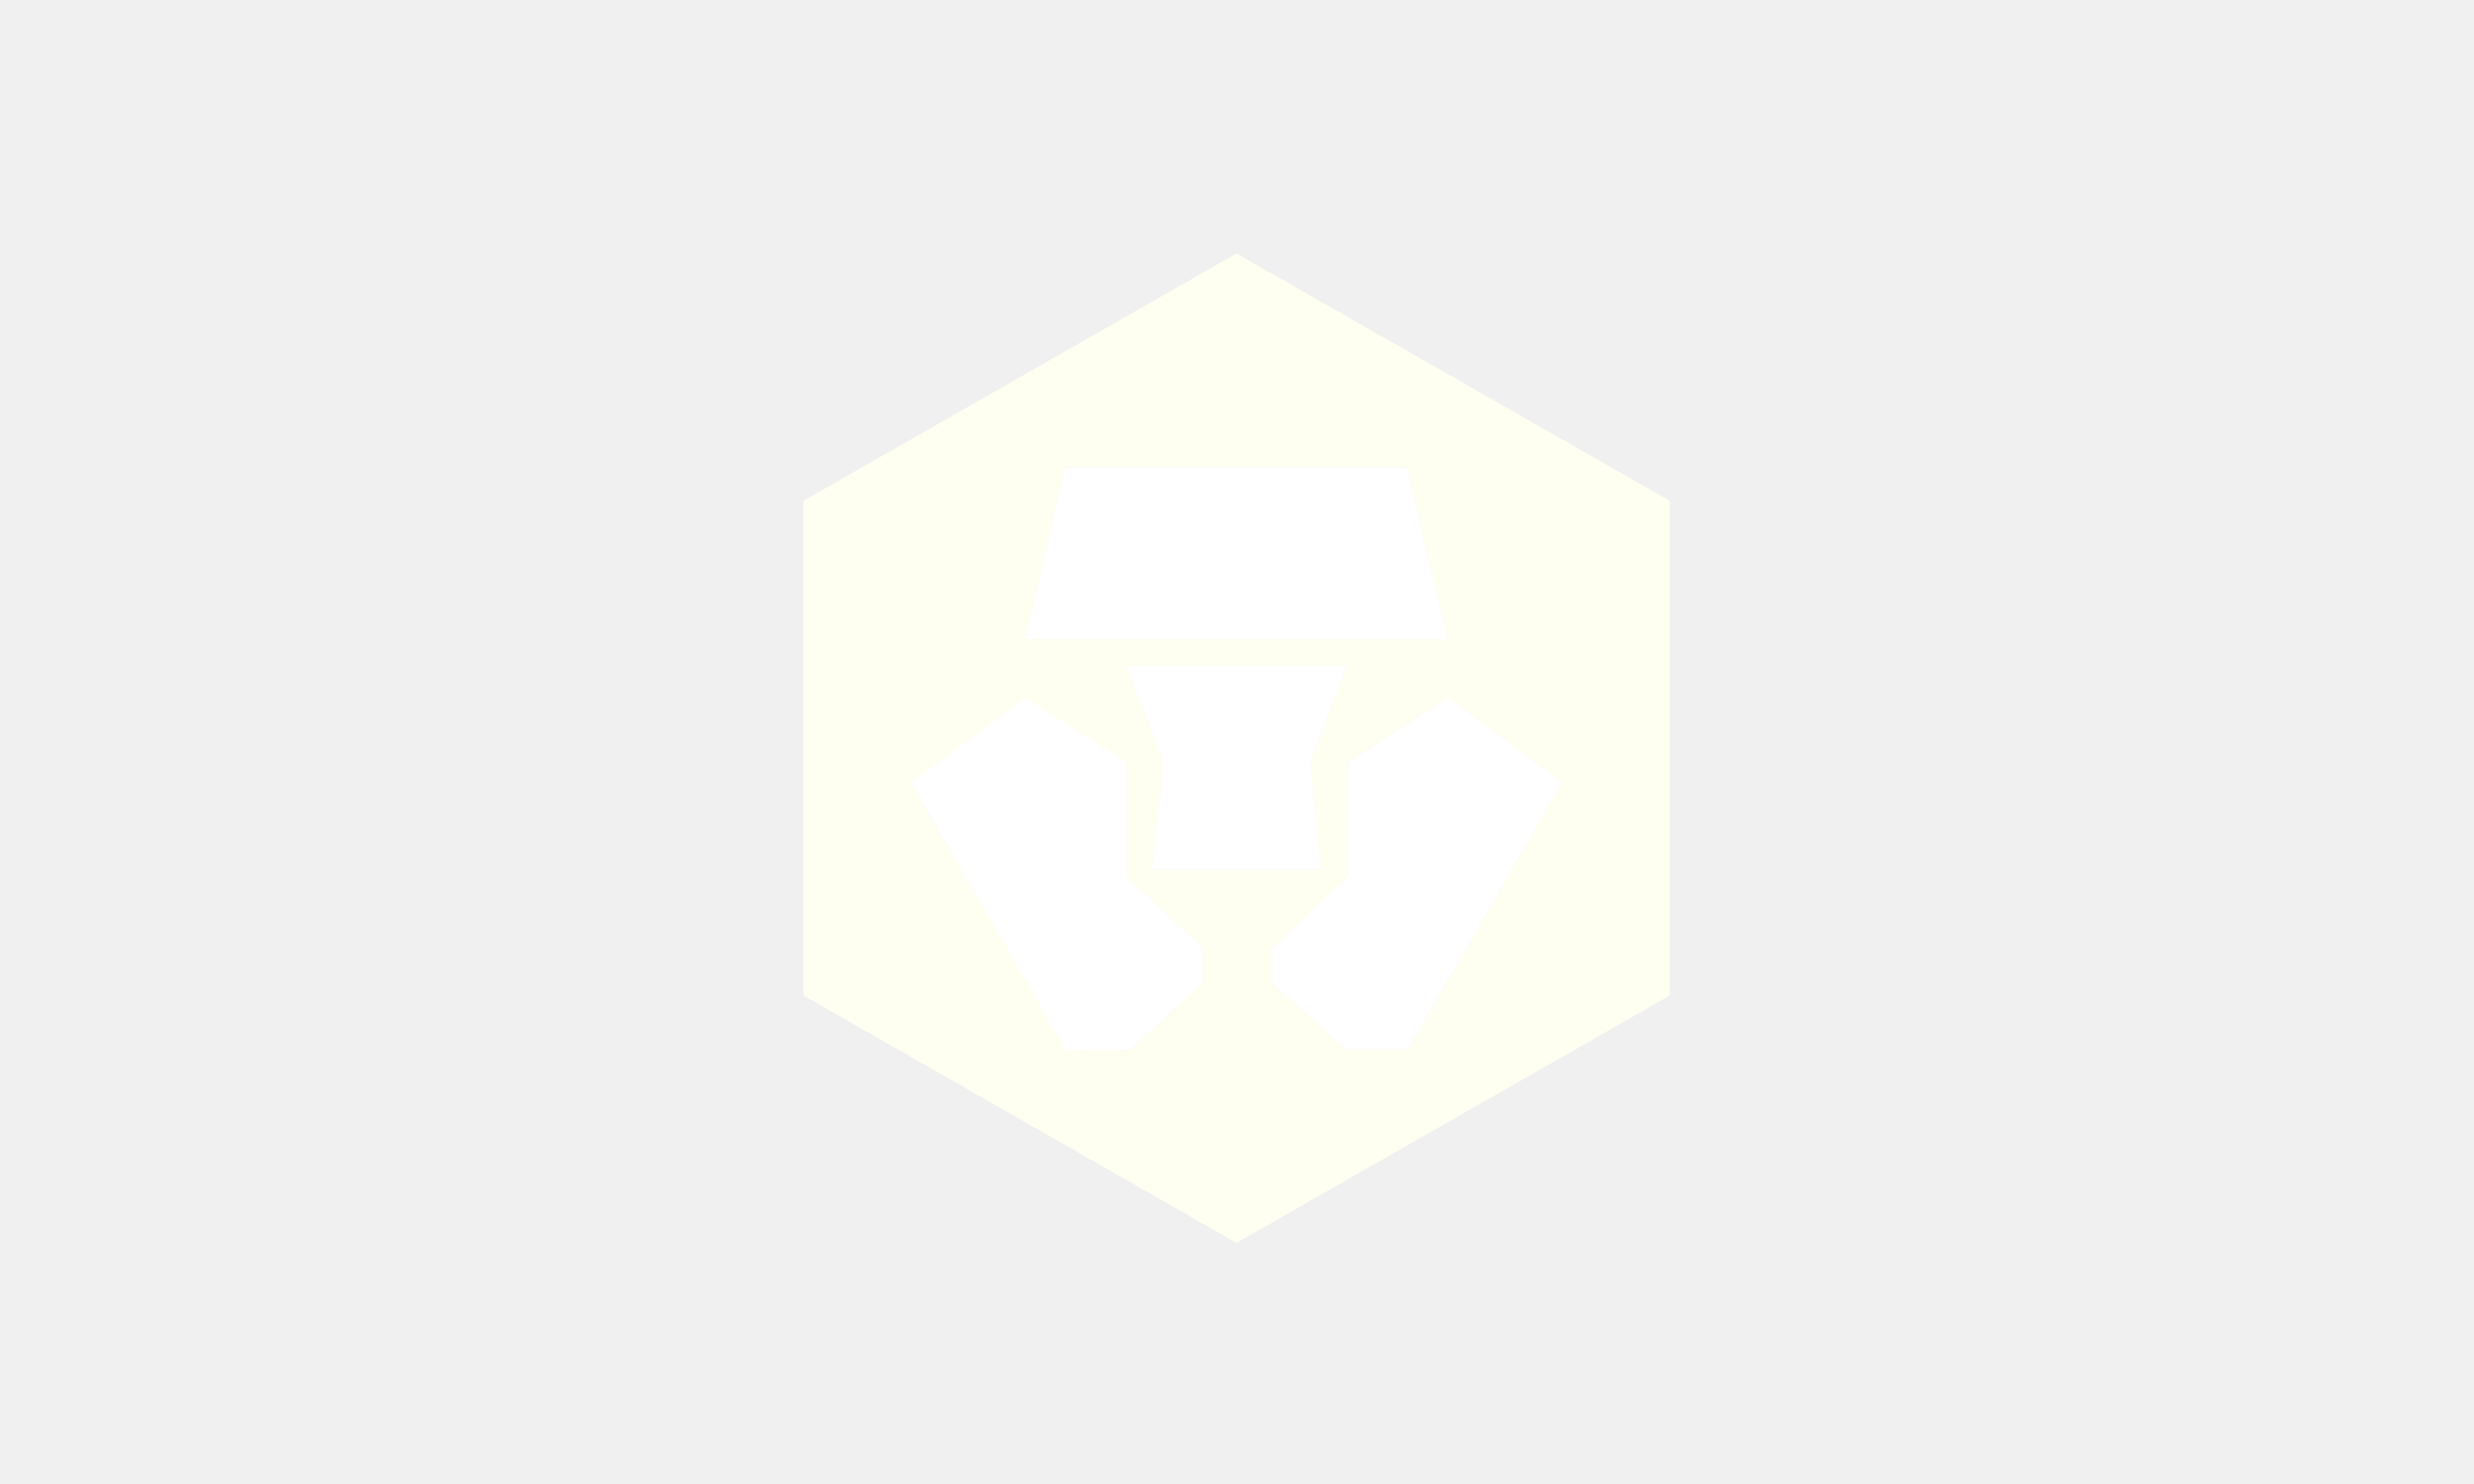
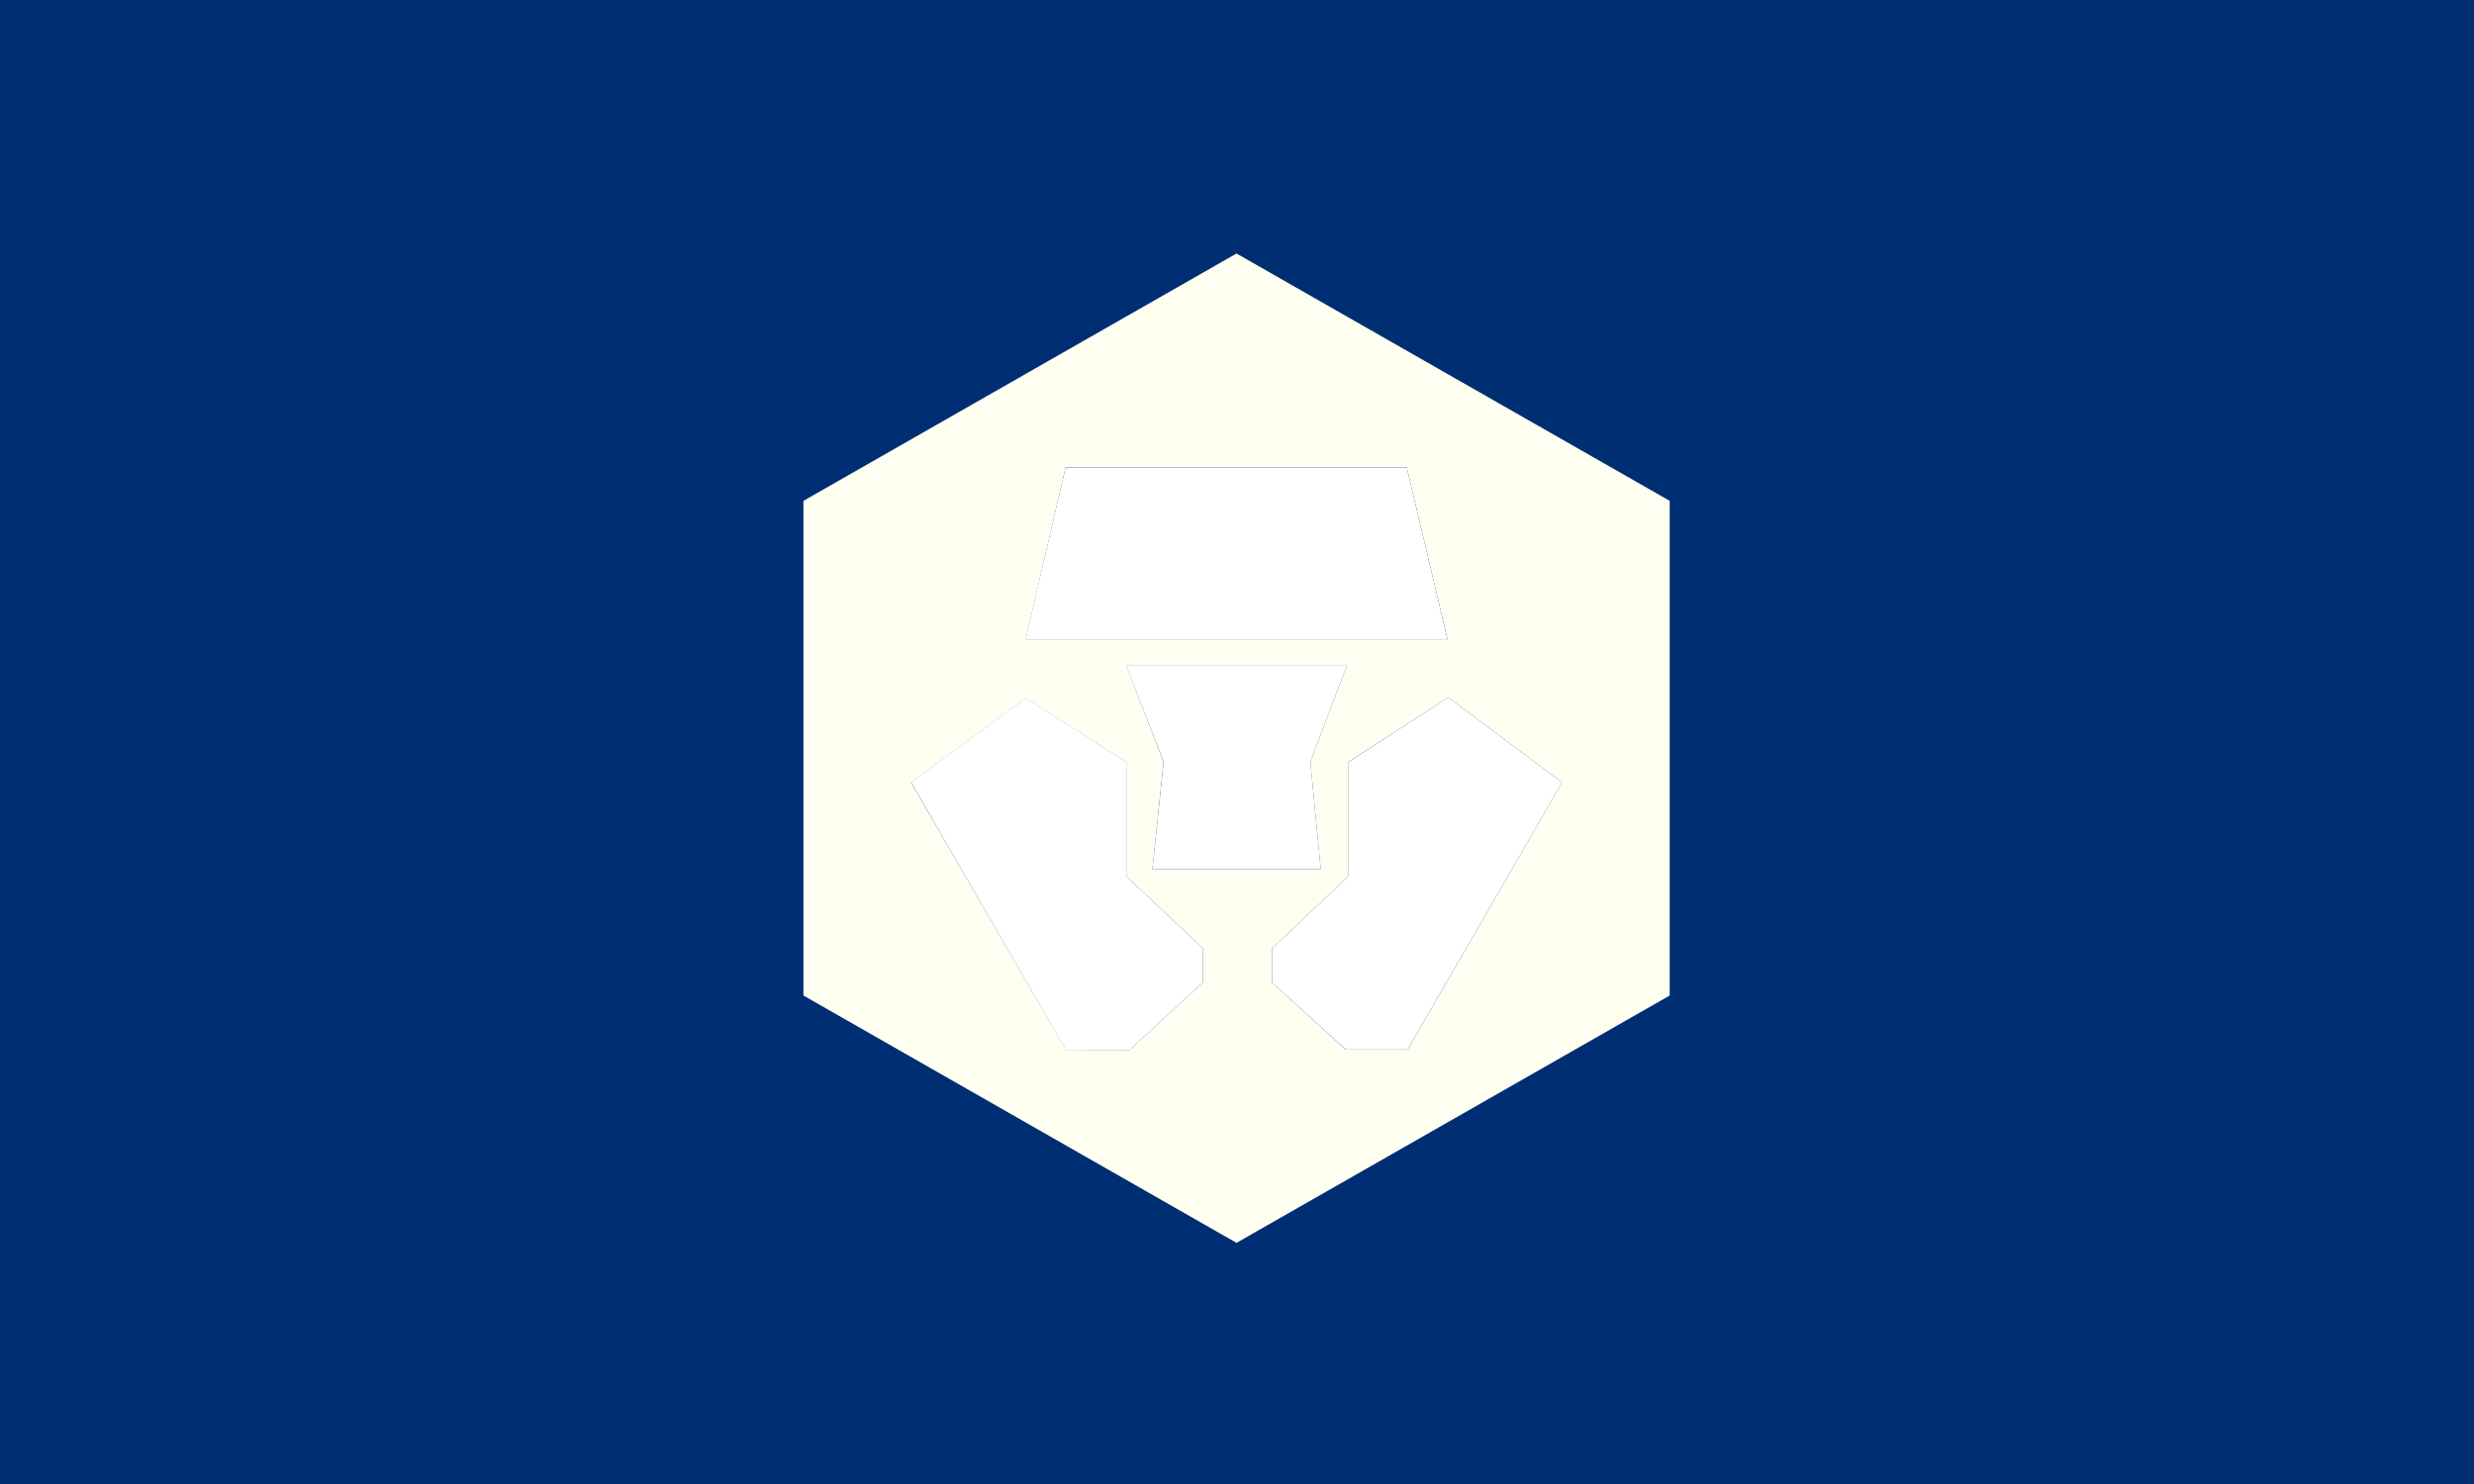
<svg xmlns="http://www.w3.org/2000/svg" width="100" height="60" viewBox="0 0 100 60" fill="none">
+   <rect width="100" height="60" fill="#002E73" />
  <path d="M56.895 42.44H54.4L51.42 39.73V38.34L54.51 35.425V30.8L58.54 28.2L63.14 31.635L56.895 42.44ZM46.58 35.145L47.03 30.805L45.53 26.915H54.435L52.965 30.805L53.385 35.145H46.58ZM48.615 39.73L45.63 42.47H43.105L36.825 31.64L41.455 28.24L45.525 30.805V35.425L48.615 38.34V39.73ZM43.07 18.895H56.86L58.51 25.845H41.46L43.07 18.895ZM49.98 10.25L32.475 20.25V40.25L49.98 50.25L67.49 40.25V20.25L49.98 10.25Z" fill="#FFFFF1" />
  <path d="M54.4 42.435H56.895L63.14 31.635L58.54 28.2L54.51 30.805V35.425L51.42 38.34V39.73L54.4 42.435Z" fill="white" />
  <path d="M47.035 30.805L46.58 35.145H53.385L52.965 30.805L54.435 26.915H45.525L47.035 30.805Z" fill="white" />
  <path d="M45.63 42.47L48.615 39.73V38.34L45.525 35.425V30.8L41.455 28.23L36.825 31.63L43.1 42.475L45.63 42.47Z" fill="white" />
  <path d="M56.86 18.9H43.07L41.455 25.84H58.505L56.86 18.9Z" fill="white" />
</svg>
